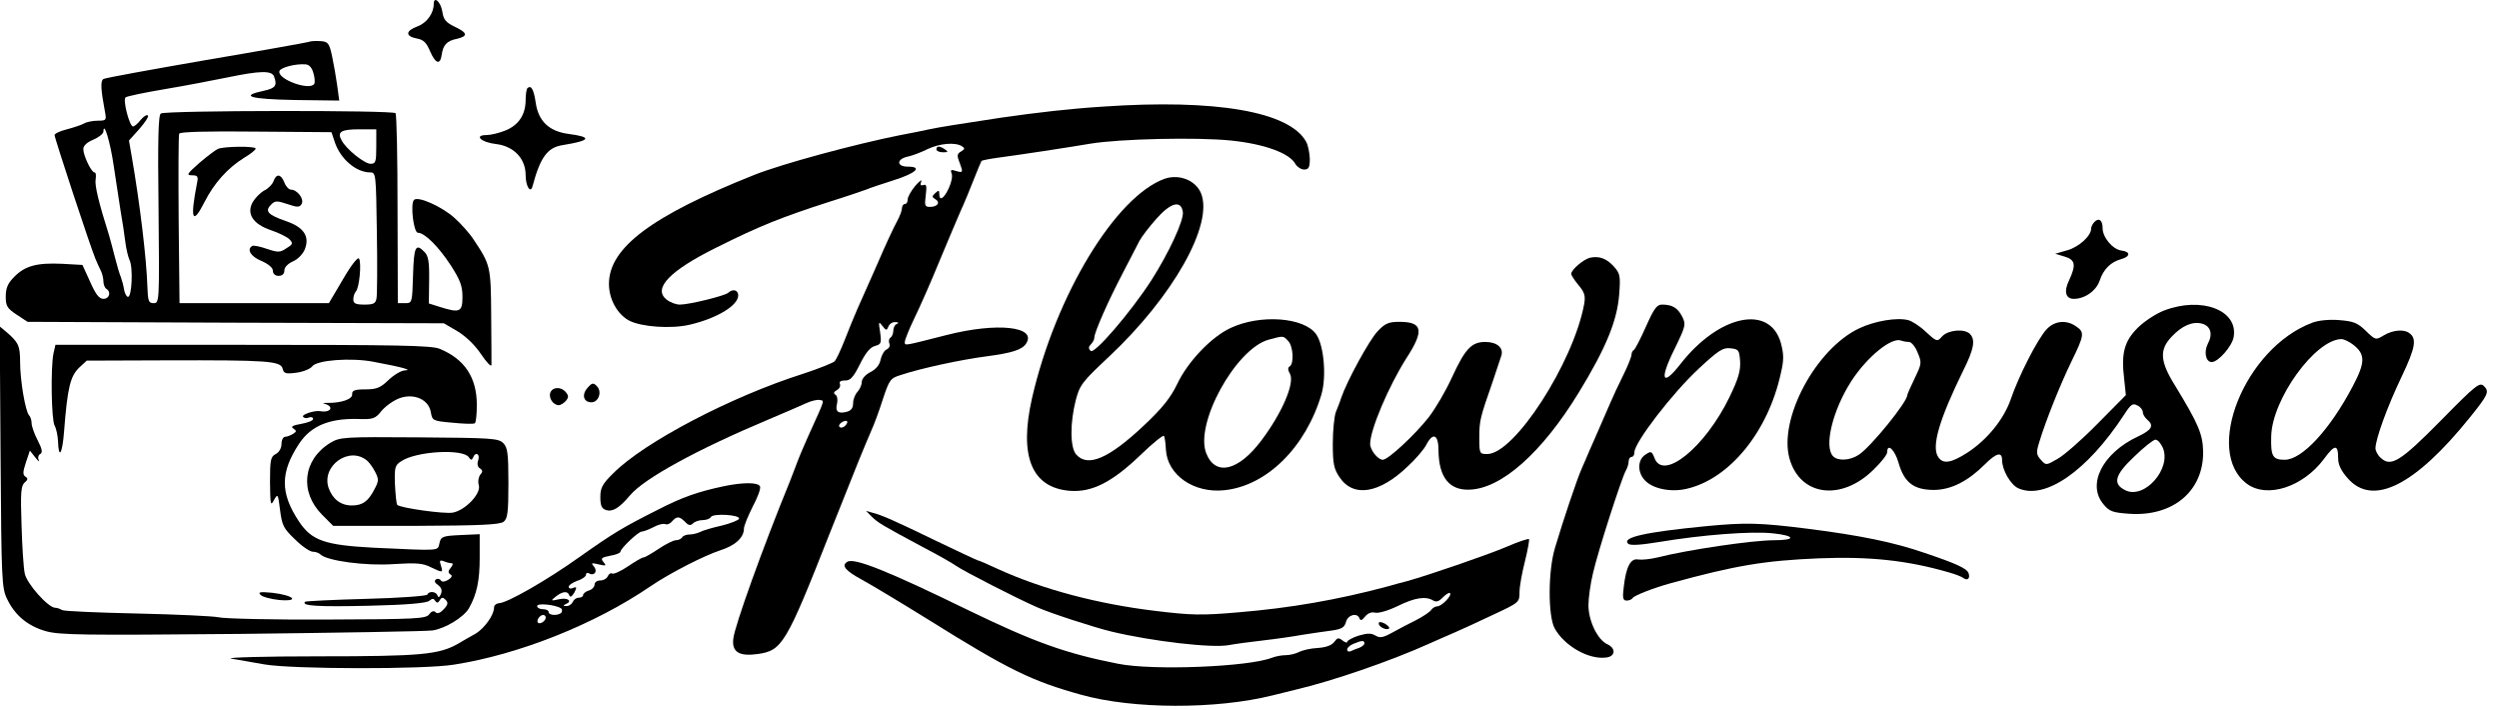
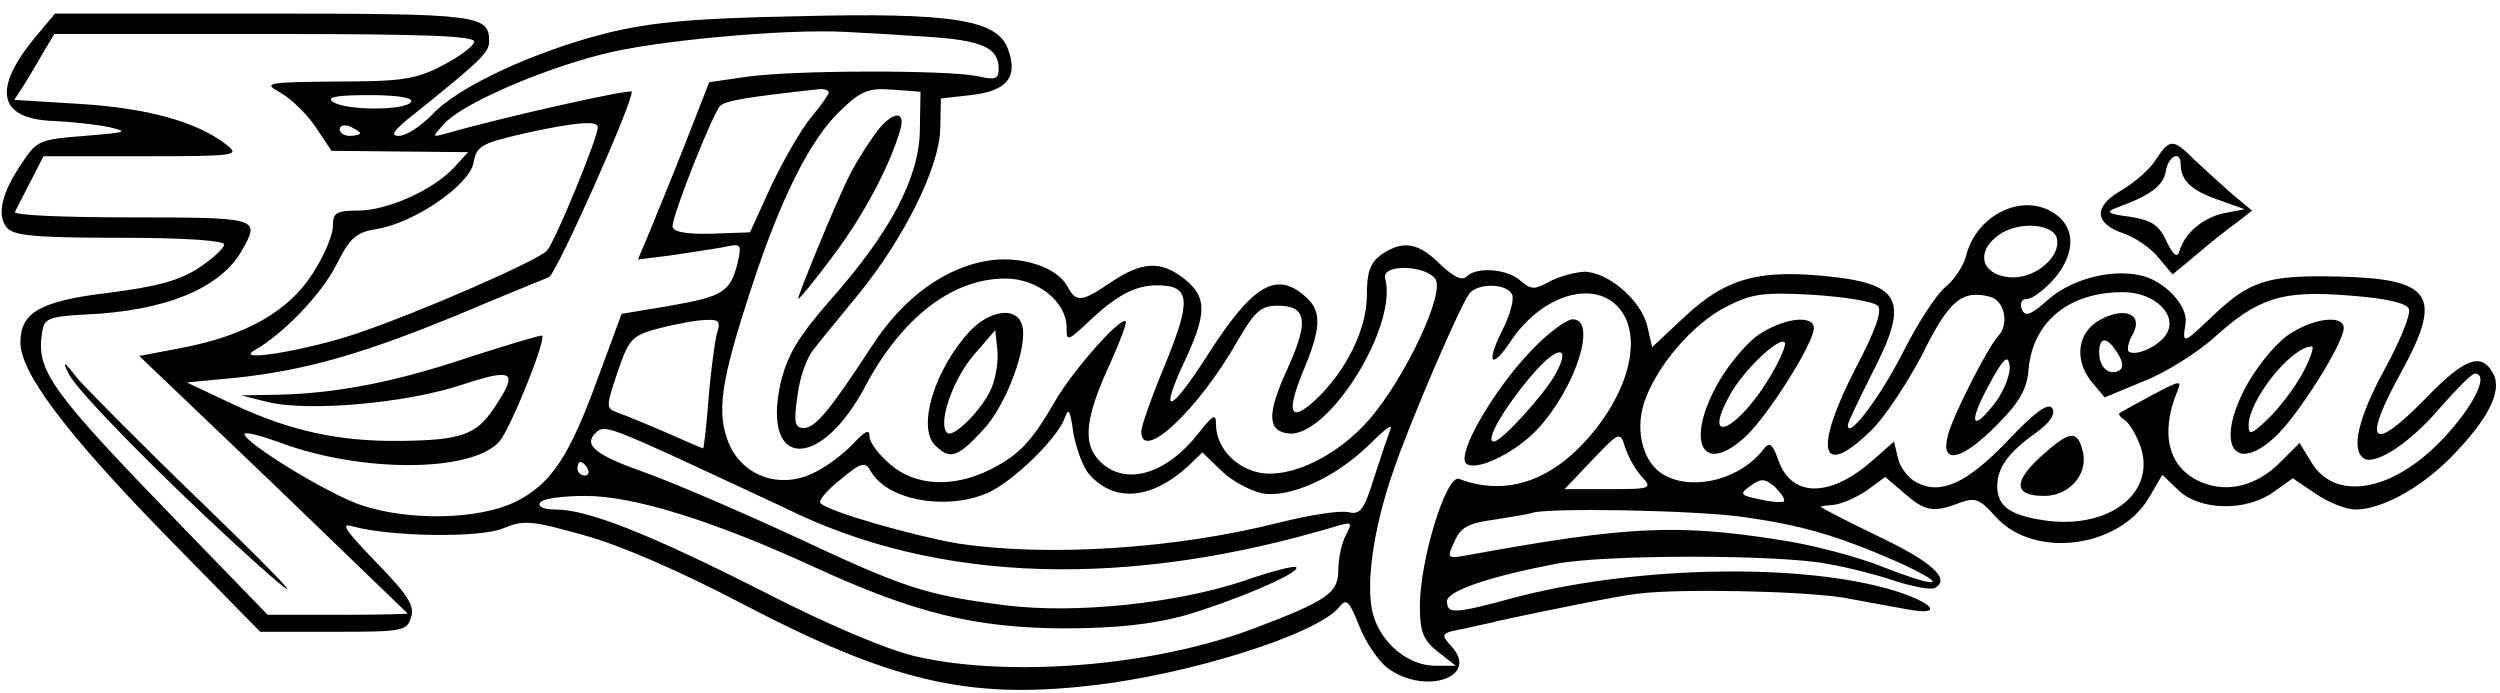
- <svg xmlns="http://www.w3.org/2000/svg" version="1.0" width="870pt" height="247pt" viewBox="170 265 870 247" preserveAspectRatio="xMidYMid meet">
-   <g transform="translate(0,800) scale(0.1,-0.1)" fill="#000000" stroke="none">
-     <path d="M3210 5336 c0 -32 -24 -66 -57 -78 -41 -15 -43 -34 -2 -42 24 -4 34 -15 47 -46 19 -43 35 -47 40 -9 5 33 18 47 53 54 39 9 37 21 -8 42 -31 15 -39 25 -43 52 -5 34 -30 57 -30 27z" />
-     <path d="M2774 5204 c-6 -2 -167 -31 -357 -63 -190 -33 -351 -62 -357 -66 -11 -7 -9 -37 6 -117 5 -26 3 -28 -25 -28 -17 0 -39 -4 -49 -10 -9 -5 -36 -14 -59 -20 -24 -6 -43 -15 -43 -20 0 -11 125 -390 142 -430 6 -14 14 -33 19 -42 5 -10 9 -27 9 -37 0 -11 5 -23 10 -26 18 -11 11 -35 -10 -35 -15 0 -27 16 -46 59 l-27 59 -71 4 c-88 4 -129 -7 -167 -46 -22 -22 -29 -39 -29 -68 0 -33 5 -41 38 -63 l38 -25 725 -3 724 -2 48 -28 c28 -17 61 -48 82 -80 19 -28 35 -45 36 -37 0 8 0 87 -1 174 -1 170 -3 175 -61 262 -14 22 -44 55 -66 75 -44 40 -129 78 -142 63 -13 -15 -1 -114 14 -114 23 0 71 -47 114 -113 33 -51 41 -72 41 -110 0 -53 -9 -57 -79 -35 l-38 12 1 81 c1 64 -3 85 -16 98 -31 32 -37 19 -40 -80 -3 -97 -3 -98 -28 -98 l-25 0 -1 326 c0 179 -3 330 -7 335 -6 11 -799 10 -817 -1 -9 -5 -11 -94 -8 -334 3 -320 3 -326 -17 -326 -18 0 -20 7 -22 60 -3 95 -26 287 -54 448 l-10 58 36 40 c20 23 34 44 30 47 -4 4 -15 -3 -25 -15 -10 -13 -22 -23 -27 -23 -12 0 -36 91 -26 101 4 4 67 17 138 29 72 12 170 31 219 41 111 23 152 24 160 3 12 -32 5 -41 -36 -50 -85 -18 -49 -29 107 -32 l156 -2 -7 52 c-4 29 -12 75 -18 103 -10 46 -14 50 -41 52 -17 1 -35 0 -41 -3z m17 -108 c5 -16 6 -33 3 -38 -16 -25 -131 17 -121 45 4 12 56 26 91 23 13 -1 22 -12 27 -30z m-695 -324 c8 -53 19 -124 24 -157 6 -33 13 -80 16 -105 3 -25 10 -54 15 -65 13 -26 8 -131 -6 -128 -5 1 -11 13 -13 25 -2 13 -7 32 -11 43 -5 11 -14 43 -21 70 -7 28 -16 61 -20 75 -36 114 -51 175 -47 196 2 13 1 24 -4 24 -11 0 -39 59 -39 81 0 12 13 24 35 33 19 8 35 21 35 28 1 39 24 -36 36 -120z m770 82 c20 -58 74 -104 123 -104 20 0 20 -7 23 -207 2 -115 1 -218 -1 -230 -3 -19 -10 -23 -42 -23 -31 0 -39 4 -39 18 0 10 4 22 9 28 12 12 20 99 11 114 -4 7 -27 -22 -56 -72 l-49 -83 -260 0 -260 0 -3 290 c-1 159 -1 294 2 300 2 6 96 9 267 7 l263 -2 12 -36z m144 -14 c0 -53 -2 -60 -20 -60 -21 0 -85 51 -101 82 -16 29 -2 38 62 38 l59 0 0 -60z" />
-     <path d="M2459 4832 c-9 -4 -38 -26 -65 -49 -43 -38 -46 -43 -26 -43 20 0 23 -4 18 -27 -25 -127 -16 -149 26 -66 33 65 80 118 138 154 22 13 40 27 40 32 0 9 -109 8 -131 -1z" />
-     <path d="M2652 4719 c-4 -11 -19 -26 -32 -32 -13 -7 -31 -25 -40 -40 -23 -41 1 -77 63 -98 27 -9 55 -23 64 -31 14 -15 13 -18 -10 -32 -22 -15 -29 -15 -68 -2 -23 8 -46 13 -51 10 -20 -12 -5 -37 32 -52 25 -11 40 -24 40 -34 0 -11 8 -18 20 -18 13 0 20 7 20 19 0 11 12 23 29 31 17 7 35 25 42 42 18 45 -3 77 -64 98 -64 22 -76 35 -54 57 14 15 21 15 57 3 35 -12 43 -12 50 0 10 17 -15 50 -37 50 -7 0 -18 11 -23 25 -12 30 -28 32 -38 4z" />
-     <path d="M3536 5043 c-3 -3 -6 -22 -6 -40 0 -52 -24 -88 -70 -107 -22 -9 -52 -16 -66 -16 -45 0 -20 -25 31 -31 63 -7 105 -50 105 -109 0 -38 17 -65 24 -38 27 101 52 135 105 143 98 16 104 28 20 39 -68 9 -105 45 -114 109 -7 47 -16 62 -29 50z" />
-     <path d="M5540 4979 c-111 -7 -227 -20 -358 -39 -145 -22 -209 -32 -247 -40 -22 -5 -67 -14 -100 -20 -160 -32 -412 -100 -510 -139 -356 -142 -505 -253 -505 -379 0 -53 29 -106 71 -128 43 -22 147 -29 210 -14 95 22 169 67 169 102 0 19 -19 24 -35 9 -13 -11 -136 -41 -168 -41 -14 0 -35 8 -47 18 -47 38 10 99 173 180 154 77 228 106 392 159 61 19 119 39 130 43 11 5 53 19 94 32 80 25 104 48 52 48 -40 0 -41 26 -1 35 16 3 47 15 69 26 42 20 97 25 120 10 11 -7 10 -10 -3 -18 -14 -8 -15 -14 -6 -37 14 -37 13 -38 -12 -31 -17 6 -20 4 -15 -9 4 -9 -1 -32 -10 -51 -17 -37 -33 -46 -33 -20 0 13 -2 14 -14 3 -12 -11 -12 -14 0 -21 19 -11 8 -27 -18 -27 -18 0 -20 4 -15 41 4 32 2 39 -8 35 -10 -3 -12 0 -8 12 4 9 -5 3 -20 -14 -15 -18 -27 -39 -27 -48 0 -9 -4 -16 -10 -16 -5 0 -10 -7 -10 -15 0 -8 -8 -29 -18 -47 -10 -18 -40 -82 -66 -143 -27 -60 -58 -132 -71 -160 -12 -27 -32 -77 -45 -110 -13 -33 -28 -65 -34 -72 -6 -6 -56 -26 -111 -44 -249 -79 -553 -238 -660 -346 -38 -37 -45 -51 -45 -83 0 -30 5 -40 20 -45 23 -7 46 7 84 52 49 58 233 159 481 263 55 23 114 49 132 57 17 8 39 13 47 11 17 -3 19 5 -39 -123 -15 -33 -34 -78 -42 -100 -8 -22 -19 -49 -23 -60 -93 -227 -192 -502 -197 -547 -6 -47 20 -63 85 -54 85 12 99 35 251 421 100 252 115 288 145 358 8 17 26 65 39 106 23 70 27 75 63 86 69 23 207 53 299 65 90 12 123 23 137 44 40 60 -101 75 -277 30 -150 -38 -145 -38 -145 -24 0 7 15 45 34 84 19 39 58 127 86 196 29 69 62 148 74 175 13 28 33 77 46 110 13 33 25 62 27 65 2 2 27 7 56 11 69 9 247 36 323 49 103 17 371 23 489 11 117 -12 205 -44 225 -82 6 -10 20 -19 30 -19 16 0 20 7 20 38 -1 20 -6 47 -13 59 -58 105 -315 149 -707 122z m-747 -765 c4 9 14 16 24 15 11 0 13 -3 6 -6 -7 -2 -13 -13 -13 -23 0 -10 -4 -21 -10 -25 -5 -3 -7 -12 -4 -20 4 -8 -1 -17 -9 -21 -8 -3 -17 -18 -21 -34 -3 -19 -16 -35 -36 -45 -17 -9 -30 -23 -30 -35 0 -10 -7 -25 -15 -34 -8 -8 -15 -26 -15 -39 0 -17 -7 -26 -22 -30 -30 -8 -41 1 -34 28 3 13 1 27 -5 31 -8 5 -7 10 4 16 9 5 14 14 11 22 -3 8 3 12 18 12 18 -1 29 11 52 57 19 39 36 59 52 63 22 6 23 10 18 48 -6 37 -5 39 8 22 13 -17 15 -17 21 -2z m-151 -346 c-6 -6 -15 -8 -19 -4 -4 4 -1 11 7 16 19 12 27 3 12 -12z" />
-     <path d="M4960 4830 c0 -5 10 -10 23 -10 18 0 19 2 7 10 -19 13 -30 13 -30 0z" />
-     <path d="M5755 4728 c-171 -61 -380 -406 -462 -763 -46 -202 -2 -312 131 -323 77 -6 147 29 247 125 42 41 79 70 81 66 3 -4 6 -26 7 -48 5 -88 97 -152 203 -141 148 15 283 149 338 332 19 63 9 173 -18 211 -42 59 -194 70 -297 22 -68 -31 -151 -119 -187 -196 -23 -47 -50 -82 -116 -144 -122 -115 -195 -146 -235 -101 -22 24 -22 110 -2 189 14 53 22 64 115 151 224 210 366 462 321 570 -19 45 -76 67 -126 50z m63 -116 c4 -28 -48 -141 -110 -238 -72 -111 -198 -258 -211 -245 -8 8 -8 14 1 23 7 7 12 17 12 24 0 17 47 125 99 224 24 47 50 97 58 112 8 15 35 50 60 78 50 56 85 64 91 22z m366 -448 c18 -17 22 -79 6 -89 -7 -4 -7 -13 1 -26 17 -32 -27 -135 -99 -231 -80 -107 -160 -126 -192 -47 -43 102 102 366 217 397 52 14 50 14 67 -4z" />
-     <path d="M8992 4578 c-7 -7 -12 -17 -12 -24 0 -25 -43 -64 -83 -75 l-42 -12 33 -10 c37 -11 40 -29 16 -81 -20 -40 -13 -66 16 -66 38 0 78 28 90 64 13 39 38 64 74 74 33 9 34 26 2 30 -31 4 -66 46 -66 78 0 28 -13 37 -28 22z" />
-     <path d="M7235 4453 c-23 -6 -65 -42 -65 -56 0 -5 12 -23 26 -40 21 -25 24 -37 19 -66 -38 -204 -243 -521 -337 -521 -27 0 -28 1 -28 57 0 59 3 70 46 193 14 41 28 83 31 93 8 27 -16 47 -56 47 -48 0 -70 -23 -117 -125 -20 -44 -56 -106 -80 -137 -47 -60 -141 -148 -160 -148 -17 0 -44 34 -44 55 0 50 65 202 126 298 63 97 57 127 -24 127 -38 0 -50 -5 -77 -34 -28 -30 -105 -170 -126 -231 -3 -11 -12 -33 -18 -48 -6 -15 -11 -65 -11 -111 0 -70 4 -88 23 -116 48 -73 140 -58 240 39 27 25 55 58 63 74 23 44 42 35 42 -21 1 -92 37 -138 106 -136 112 2 254 128 383 339 94 154 133 249 140 340 5 65 3 73 -18 97 -26 29 -52 38 -84 31z" />
-     <path d="M7430 4213 c-19 -43 -38 -79 -42 -81 -4 -2 -8 -9 -8 -16 0 -7 -13 -40 -29 -72 -16 -32 -36 -75 -44 -94 -8 -19 -25 -57 -37 -85 -12 -27 -28 -65 -36 -82 -8 -18 -20 -48 -28 -65 -16 -36 -64 -179 -92 -273 -25 -81 -25 -237 -2 -281 34 -62 120 -111 181 -102 31 4 33 32 3 46 -34 15 -66 81 -66 136 0 25 7 75 16 112 17 75 99 329 114 356 6 10 10 25 10 33 0 8 5 15 10 15 6 0 10 7 10 16 0 34 132 206 226 293 66 61 82 72 108 69 29 -3 31 -6 34 -45 2 -33 -6 -61 -37 -125 -85 -175 -231 -293 -261 -212 -10 25 -12 25 -33 11 -26 -18 -27 -60 -1 -88 27 -30 91 -43 146 -30 149 34 284 199 328 403 11 46 10 66 0 104 -38 136 -215 99 -349 -72 -64 -82 -75 -57 -22 50 40 82 41 87 27 115 -16 30 -34 41 -70 41 -18 0 -28 -14 -56 -77z" />
-     <path d="M9233 4269 c-28 -11 -69 -38 -91 -60 -46 -46 -58 -88 -47 -177 l6 -57 -99 -100 c-54 -55 -117 -110 -139 -122 -40 -23 -40 -23 -58 -3 -16 18 -17 25 -5 63 21 70 72 198 112 280 44 90 46 101 16 121 -34 24 -75 20 -103 -10 -31 -33 -97 -162 -125 -244 -24 -69 -82 -141 -152 -186 -55 -35 -83 -40 -100 -15 -25 36 3 131 88 304 36 72 42 105 22 125 -19 19 -75 14 -96 -8 -18 -20 -19 -20 -57 15 -21 20 -49 38 -62 41 -39 10 -116 -3 -169 -28 -151 -70 -283 -315 -244 -454 37 -131 181 -149 293 -38 26 25 47 52 47 60 0 34 27 9 40 -38 20 -68 53 -93 124 -93 60 1 118 31 176 89 40 40 60 45 60 15 0 -34 29 -85 56 -98 93 -42 240 59 369 256 23 36 30 41 46 32 11 -5 19 -16 19 -23 0 -8 7 -19 15 -26 25 -21 17 -36 -32 -59 -124 -58 -179 -168 -119 -237 20 -24 32 -28 90 -32 151 -10 257 79 256 215 -1 62 -16 97 -97 230 -54 86 -56 126 -12 172 36 38 72 53 104 45 31 -8 40 -36 21 -71 -14 -28 -7 -63 14 -63 22 0 70 54 76 86 18 94 -111 144 -243 93z m-887 -109 c8 0 22 -16 30 -37 15 -35 14 -39 -10 -89 -14 -29 -26 -56 -26 -59 0 -24 -126 -179 -168 -207 -31 -21 -73 -23 -90 -6 -33 33 -2 161 64 263 55 84 139 152 172 140 8 -3 20 -5 28 -5z m884 -369 c30 -73 -65 -180 -131 -147 -45 22 -37 53 31 117 34 33 67 59 74 59 8 0 19 -13 26 -29z" />
-     <path d="M9750 4227 c-235 -88 -380 -449 -227 -561 70 -51 194 -11 267 86 38 52 50 53 50 4 0 -23 10 -44 33 -70 87 -100 234 -27 427 213 62 77 67 88 48 107 -15 15 -26 7 -150 -119 -141 -143 -174 -163 -209 -131 -11 9 -19 25 -19 34 0 31 41 145 91 249 49 103 54 134 25 153 -19 13 -57 9 -87 -9 -28 -17 -29 -17 -63 16 -29 28 -43 33 -92 37 -35 3 -73 -1 -94 -9z m143 -77 c42 -33 42 -61 -2 -144 -80 -152 -177 -256 -237 -256 -42 0 -49 12 -47 82 3 129 153 336 244 338 9 0 28 -9 42 -20z" />
-     <path d="M1702 3759 c3 -427 4 -456 23 -494 27 -56 71 -93 133 -111 48 -14 125 -15 680 -10 345 4 645 9 667 12 44 6 110 46 128 78 27 48 37 96 37 174 l0 83 -67 -3 c-62 -3 -68 -5 -73 -28 -7 -28 9 -27 -230 -16 -170 9 -215 25 -259 91 -66 99 -66 171 1 272 41 61 104 87 202 85 55 -2 62 0 85 29 15 17 43 37 64 44 50 17 100 -6 107 -50 5 -29 7 -30 75 -36 39 -4 73 -5 78 -2 4 2 7 31 7 64 0 95 -42 159 -129 195 -28 12 -147 14 -686 14 l-652 0 -7 -31 c-10 -51 -7 -229 4 -250 6 -10 11 -35 12 -54 2 -65 15 -46 21 33 12 155 22 193 53 223 l26 24 276 1 c354 1 399 -2 406 -29 4 -17 11 -19 48 -14 23 3 48 13 55 22 15 22 136 31 213 16 102 -19 137 -29 110 -30 -13 0 -39 -16 -57 -33 -28 -27 -41 -33 -81 -33 -37 0 -47 -4 -46 -17 2 -17 -39 -31 -86 -30 -16 0 -19 -1 -7 -4 31 -10 17 -31 -17 -25 -19 4 -66 -11 -61 -19 3 -5 12 -7 20 -3 8 3 15 1 15 -5 0 -6 -19 -13 -41 -17 -30 -5 -38 -10 -28 -16 12 -8 12 -11 -1 -19 -8 -5 -21 -10 -27 -10 -7 0 -13 -11 -13 -25 0 -14 -8 -29 -20 -35 -18 -9 -20 -21 -20 -98 1 -79 2 -85 14 -62 13 23 14 22 21 -35 7 -54 12 -64 52 -102 24 -24 52 -43 62 -43 9 0 21 -4 26 -9 23 -23 159 -41 256 -34 78 5 102 3 129 -11 42 -20 43 -20 35 6 -6 17 -4 20 10 15 9 -4 21 -7 27 -7 6 0 5 -7 -3 -16 -9 -11 -10 -17 -1 -23 8 -4 5 -11 -8 -19 -12 -7 -21 -8 -25 -2 -4 6 -11 7 -17 4 -7 -5 -5 -12 7 -20 12 -9 15 -19 10 -31 -5 -12 -9 -14 -12 -5 -5 14 -30 16 -35 3 -1 -5 -97 -12 -212 -15 -115 -3 -211 -8 -214 -10 -14 -15 47 -18 223 -14 130 3 199 9 209 17 11 9 16 9 21 0 6 -8 10 -8 16 2 6 11 11 11 20 2 10 -10 9 -17 -6 -33 -12 -13 -22 -17 -28 -11 -7 7 -15 4 -23 -7 -11 -15 -44 -17 -355 -18 -189 -1 -359 3 -379 8 -19 4 -147 10 -284 13 -136 3 -253 8 -260 12 -6 4 -17 8 -24 8 -24 0 -100 85 -106 120 -4 19 -9 94 -11 168 -4 112 -2 137 11 148 11 9 12 14 3 20 -10 6 -10 16 1 49 l14 42 19 -24 c10 -13 16 -17 12 -9 -4 7 -2 17 5 21 9 5 7 17 -9 48 -12 23 -21 49 -21 60 0 10 -4 22 -9 27 -13 15 -31 122 -31 185 0 57 -6 69 -48 105 l-23 19 3 -455z" />
-     <path d="M3746 4001 c-22 -24 -15 -51 13 -51 25 0 38 37 19 56 -12 13 -17 12 -32 -5z" />
-     <path d="M3616 3984 c-7 -19 10 -44 29 -44 7 0 18 7 25 15 10 12 10 18 0 30 -16 20 -46 19 -54 -1z" />
-     <path d="M2850 3809 c-96 -59 -108 -171 -28 -251 l38 -38 288 0 c223 1 291 4 305 14 14 11 17 31 17 135 0 104 -3 124 -18 139 -17 17 -42 18 -293 20 -264 2 -275 1 -309 -19z m482 -50 c7 -11 11 -11 15 -1 8 21 25 13 18 -9 -5 -13 -2 -25 6 -29 10 -7 10 -12 1 -22 -6 -8 -9 -24 -5 -37 8 -29 -47 -87 -91 -95 -30 -5 -181 16 -193 27 -3 3 -6 35 -8 71 -2 60 0 67 22 81 52 35 214 44 235 14z m-354 -12 c7 -6 20 -23 28 -39 13 -25 13 -32 -2 -60 -22 -43 -42 -57 -79 -57 -39 0 -67 22 -81 61 -26 77 72 147 134 95z" />
-     <path d="M4220 3658 c-90 -19 -147 -39 -230 -82 -123 -62 -153 -80 -272 -164 -115 -82 -252 -160 -280 -161 -10 -1 -18 -7 -18 -15 0 -26 -33 -72 -64 -91 -17 -9 -44 -25 -61 -35 -67 -38 -128 -44 -485 -44 -190 0 -327 -4 -305 -8 22 -4 74 -13 115 -20 96 -17 556 -18 660 -1 226 35 492 141 685 273 66 45 187 107 243 125 53 17 82 45 82 76 0 9 14 43 30 75 17 32 29 63 26 71 -6 15 -58 15 -126 1z m53 -113 c-1 -5 -28 -16 -60 -24 -32 -7 -66 -17 -75 -22 -10 -5 -27 -9 -37 -9 -11 0 -23 -4 -26 -10 -3 -5 -13 -10 -22 -10 -8 0 -35 -13 -60 -30 -24 -16 -48 -30 -53 -30 -5 0 -29 -14 -54 -31 -25 -17 -50 -28 -55 -25 -5 3 -11 -1 -15 -9 -3 -8 -15 -15 -26 -15 -11 0 -20 -6 -20 -14 0 -8 -9 -18 -20 -21 -11 -3 -20 -11 -20 -16 0 -5 -7 -9 -15 -9 -9 0 -18 -7 -21 -15 -4 -8 -14 -15 -23 -14 -10 0 -11 2 -3 6 26 10 11 24 -20 18 -31 -7 -32 -6 -13 9 24 19 42 20 47 4 3 -8 9 -4 17 9 10 19 9 22 -4 17 -8 -4 -15 -2 -15 4 0 6 14 15 30 21 17 5 30 15 30 21 0 6 5 8 10 5 18 -11 32 6 18 23 -11 13 -10 14 16 8 26 -6 28 -5 17 8 -11 13 -7 16 23 22 20 3 36 10 36 14 0 11 62 70 74 70 6 0 24 7 40 15 16 9 35 14 42 11 7 -3 18 2 24 10 16 18 25 18 45 -2 12 -13 19 -14 28 -5 6 6 21 11 33 11 13 0 26 5 29 11 8 13 101 8 98 -6z m-620 -312 c4 -2 5 -9 2 -14 -8 -12 -45 -12 -45 1 0 6 -9 10 -20 10 -11 0 -20 5 -20 11 0 11 63 5 83 -8z m-53 -32 c0 -12 -20 -25 -27 -18 -7 7 6 27 18 27 5 0 9 -4 9 -9z" />
-     <path d="M4735 3552 c21 -21 36 -30 180 -107 50 -26 101 -55 115 -65 24 -17 207 -111 280 -143 44 -20 201 -71 260 -85 142 -34 351 -58 408 -47 21 4 73 11 117 16 44 5 107 14 140 20 33 5 79 12 103 15 34 5 43 11 48 30 7 25 39 33 47 12 3 -9 9 -7 19 6 10 12 22 17 35 14 12 -3 46 7 79 23 61 30 98 35 124 19 10 -6 20 -3 33 11 11 11 22 18 25 15 8 -8 -29 -46 -44 -46 -7 0 -17 -6 -21 -12 -4 -7 -28 -23 -53 -36 -25 -12 -62 -32 -84 -44 -31 -17 -42 -19 -57 -10 -15 9 -28 9 -59 0 -22 -7 -40 -17 -40 -22 0 -4 -7 -2 -16 5 -14 11 -18 10 -29 -5 -9 -12 -29 -19 -58 -21 -24 -1 -53 -8 -65 -14 -11 -6 -32 -11 -46 -11 -14 0 -35 -4 -48 -9 -82 -32 -415 -45 -535 -21 -183 36 -292 75 -523 187 -277 135 -396 183 -420 168 -22 -13 -7 -31 50 -62 33 -18 138 -81 233 -140 277 -173 358 -213 532 -261 179 -50 469 -51 665 -2 19 5 58 14 85 21 123 29 325 98 458 158 23 10 63 28 89 39 25 11 87 39 137 63 90 42 91 43 91 78 0 20 9 69 19 108 10 40 16 75 14 77 -3 2 -37 -9 -76 -26 -68 -29 -269 -98 -347 -120 -19 -5 -51 -13 -70 -19 -172 -46 -337 -75 -520 -90 -126 -11 -164 -10 -287 5 -201 24 -393 75 -547 145 -36 17 -69 31 -72 31 -2 0 -64 29 -137 64 -159 77 -194 92 -227 101 l-25 7 20 -20z m1715 -441 c0 -5 -8 -11 -17 -15 -10 -3 -24 -9 -30 -12 -7 -3 -13 -1 -13 5 0 7 10 16 23 21 29 12 37 12 37 1z" />
-     <path d="M7640 3519 c-214 -21 -294 -39 -272 -61 7 -7 42 -5 109 6 150 25 320 38 395 30 78 -8 82 -24 5 -24 -76 0 -300 -33 -407 -60 -25 -6 -55 -9 -67 -7 -26 5 -42 -25 -50 -95 -5 -39 -3 -48 10 -48 9 0 18 4 21 9 6 9 73 35 131 51 229 63 329 79 517 87 176 7 309 -7 453 -49 22 -6 45 -15 51 -20 14 -10 24 0 17 18 -6 16 -43 33 -153 70 -107 37 -225 61 -407 84 -167 21 -216 22 -353 9z" />
-     <path d="M2607 3280 c6 -7 36 -15 65 -18 73 -6 52 16 -23 25 -43 4 -52 3 -42 -7z" />
-     <path d="M6500 3180 c0 -12 28 -25 36 -17 3 3 -4 10 -15 17 -15 7 -21 7 -21 0z" />
+ <svg xmlns="http://www.w3.org/2000/svg" version="1.0" width="368pt" height="102pt" viewBox="122 143 368 102" preserveAspectRatio="xMidYMid meet">
+   <g transform="translate(0,400) scale(0.1,-0.1)" fill="#000000" stroke="none">
+     <path d="M1270 2513 c-61 -75 -52 -117 26 -121 27 -1 65 -5 84 -9 31 -7 26 -8 -35 -13 -66 -5 -71 -7 -92 -39 -31 -45 -38 -78 -23 -96 10 -12 42 -15 166 -15 95 0 154 -4 154 -10 0 -5 -17 -21 -37 -34 -28 -19 -63 -28 -133 -37 -101 -12 -130 -29 -130 -73 0 -44 66 -132 207 -277 l146 -149 108 0 c101 0 108 1 114 21 6 17 -5 34 -51 81 -47 49 -54 59 -34 53 55 -15 185 -17 220 -3 31 13 42 12 120 -10 52 -14 144 -54 235 -102 217 -113 330 -140 512 -119 143 16 331 75 364 115 11 14 15 10 30 -28 9 -23 28 -51 41 -61 55 -41 136 -14 95 31 -17 19 -17 20 20 27 21 5 43 9 48 11 60 13 177 37 205 40 64 8 244 4 305 -6 33 -6 75 -14 93 -17 60 -11 33 14 -35 32 -140 37 -375 30 -545 -15 -88 -24 -98 -24 -98 -5 0 15 61 36 160 55 71 14 329 14 400 0 30 -5 76 -17 102 -26 26 -8 52 -13 57 -9 22 13 -5 38 -85 76 -46 22 -84 42 -84 43 0 1 9 2 20 3 11 1 33 11 48 21 l27 20 28 -24 c31 -27 43 -29 82 -14 22 8 29 6 53 -21 56 -62 181 -46 225 28 l20 34 24 -23 c32 -30 100 -31 140 -2 l28 20 34 -23 c19 -13 45 -23 58 -23 38 0 94 30 140 76 55 56 77 98 63 124 -17 32 -42 23 -98 -35 -82 -84 -96 -69 -37 38 62 113 45 137 -96 140 -103 2 -128 -6 -186 -62 -39 -37 -41 -38 -36 -8 5 26 -31 65 -68 72 -43 9 -100 -6 -134 -36 -26 -23 -34 -26 -39 -14 -3 9 0 15 8 15 8 0 26 14 41 31 32 39 30 78 -6 98 -47 26 -111 -8 -125 -66 -4 -15 -18 -36 -31 -46 -13 -11 -41 -54 -62 -96 -33 -65 -81 -129 -81 -107 0 4 16 37 35 75 57 110 45 134 -72 145 -97 9 -144 -5 -203 -60 l-48 -45 -7 30 c-8 38 -58 81 -93 81 -15 -1 -38 -7 -52 -15 -22 -12 -27 -11 -42 2 -19 17 -64 21 -79 6 -7 -7 -20 0 -39 18 -32 32 -55 36 -87 14 -16 -12 -21 -25 -21 -60 0 -50 -31 -112 -76 -154 -37 -34 -43 -19 -18 42 27 64 28 89 4 110 -43 39 -78 18 -144 -85 -57 -89 -73 -92 -33 -7 32 69 31 92 -1 118 -35 28 -63 26 -108 -4 -44 -30 -52 -31 -65 -6 -15 27 -65 44 -112 38 -66 -9 -129 -54 -176 -127 -62 -95 -83 -120 -100 -120 -13 0 -15 8 -9 48 3 26 14 57 24 68 9 12 39 48 65 80 67 82 119 186 121 243 l1 46 44 5 c53 6 70 26 55 67 -15 44 -81 55 -314 49 -152 -3 -213 -9 -278 -25 -106 -27 -219 -79 -256 -120 -17 -17 -38 -31 -49 -31 -14 0 -7 9 25 34 96 77 108 89 108 105 0 39 -14 41 -331 41 l-308 0 -31 -37z m1313 3 c82 -5 107 -16 107 -47 0 -16 -5 -17 -32 -11 -44 9 -269 9 -339 -1 l-55 -8 -36 -92 c-20 -51 -44 -109 -53 -131 l-16 -38 48 6 c26 4 61 9 77 12 27 6 28 5 22 -22 -11 -44 -21 -50 -99 -64 l-72 -12 -34 -92 c-43 -119 -70 -159 -123 -185 -54 -26 -155 -28 -225 -5 -47 15 -173 92 -173 105 0 4 23 -2 51 -12 119 -45 283 -45 324 1 16 18 69 149 63 156 -2 1 -49 -13 -105 -31 -109 -37 -197 -54 -283 -56 l-55 -1 40 -10 c59 -14 200 -2 283 25 79 26 86 21 49 -34 -26 -39 -48 -47 -138 -48 -89 -1 -160 14 -244 53 l-70 33 73 7 c103 11 189 36 327 93 66 28 126 52 133 55 10 3 122 253 122 273 0 5 -192 -38 -275 -62 -19 -5 -19 -5 -2 14 25 29 139 79 233 103 75 20 272 38 359 33 22 -1 75 -4 118 -7z m-665 -8 c-2 -7 -24 -23 -48 -35 -38 -20 -60 -23 -155 -23 -103 -1 -108 -2 -83 -16 15 -8 39 -31 52 -50 l24 -36 101 -1 100 -1 -21 -23 c-31 -33 -98 -63 -141 -63 -32 0 -37 -3 -37 -23 0 -13 -13 -44 -30 -70 -35 -55 -98 -91 -192 -109 l-63 -12 198 -189 c108 -104 197 -190 197 -190 0 -1 -46 -2 -103 -2 l-103 0 -126 130 c-195 201 -215 229 -206 286 3 20 9 23 63 26 119 5 201 39 232 96 26 46 24 47 -163 47 -97 0 -174 3 -172 8 2 4 12 24 23 45 l19 37 145 0 c142 0 145 1 123 18 -43 33 -116 53 -214 59 l-97 6 15 23 c8 13 21 35 29 49 l15 25 311 0 c244 0 310 -3 307 -12z m522 -74 c0 -3 -12 -20 -27 -38 -14 -17 -40 -62 -58 -100 l-31 -68 -57 -2 c-39 -1 -57 3 -57 11 0 17 59 166 70 177 8 8 39 13 148 25 6 0 12 -2 12 -5z m134 -56 c-1 -70 -44 -151 -133 -251 -47 -54 -62 -80 -72 -121 -28 -127 59 -129 125 -4 54 101 128 158 206 158 47 0 90 -34 90 -72 0 -21 1 -21 33 9 40 38 68 53 100 53 49 0 51 -21 13 -114 -20 -48 -36 -93 -36 -101 0 -47 84 32 141 132 26 45 35 53 60 53 42 0 46 -22 15 -91 -31 -67 -31 -93 0 -97 58 -8 162 157 143 228 -6 22 60 20 74 -1 14 -22 -46 -147 -97 -206 -47 -54 -115 -87 -161 -79 -37 7 -65 38 -65 71 0 17 -4 15 -26 -13 -48 -61 -108 -78 -145 -41 -26 26 -22 64 16 146 14 31 24 58 22 60 -8 7 -78 -73 -103 -116 -36 -62 -53 -80 -96 -102 -54 -27 -110 -25 -147 7 -17 14 -31 33 -31 41 0 12 -6 9 -24 -10 -13 -14 -38 -33 -56 -42 -50 -26 -106 -7 -127 42 -19 46 -12 92 33 229 43 132 87 220 132 262 29 28 41 33 76 30 l41 -3 -1 -57z m-749 42 c-8 -13 -95 -13 -115 0 -10 7 5 10 53 10 43 0 66 -4 62 -10z m-75 -46 c0 -2 -7 -4 -15 -4 -8 0 -15 4 -15 10 0 5 7 7 15 4 8 -4 15 -8 15 -10z m350 9 c0 -16 -63 -169 -75 -182 -14 -15 -188 -91 -280 -122 -71 -24 -181 -43 -151 -25 44 25 99 83 121 126 20 40 29 48 60 53 55 9 135 64 142 97 4 25 12 29 72 43 76 17 111 20 111 10z m2148 -165 c5 -28 -35 -60 -71 -56 -41 4 -49 38 -15 62 29 21 82 17 86 -6z m-802 -82 c3 -8 -4 -32 -16 -55 -23 -47 -14 -55 14 -13 44 66 118 90 156 52 40 -40 20 -126 -45 -198 -56 -62 -121 -82 -187 -57 -19 8 -58 -120 -58 -187 0 -38 5 -50 26 -67 l27 -21 -30 0 c-40 0 -80 33 -92 76 -11 42 0 124 29 208 23 69 99 246 113 264 13 16 56 15 63 -2z m538 -16 c7 -7 -3 -36 -32 -91 -63 -122 -53 -166 22 -93 20 19 54 71 76 113 39 79 58 95 100 84 21 -6 28 -41 11 -58 -16 -18 -68 -120 -74 -147 -11 -43 21 -36 73 17 33 33 44 53 46 81 6 70 59 114 139 114 45 0 80 -32 65 -60 -10 -19 -47 -36 -57 -27 -2 3 0 15 7 26 15 29 -13 40 -49 20 -33 -18 -38 -58 -13 -90 l20 -24 58 24 c33 13 78 42 102 63 66 60 101 71 200 63 54 -4 85 -11 88 -20 3 -7 -13 -47 -35 -87 -40 -73 -51 -121 -31 -133 17 -10 68 23 112 75 24 27 46 50 51 50 20 0 2 -41 -38 -86 -75 -86 -166 -106 -203 -44 l-17 28 -29 -29 c-34 -34 -77 -45 -115 -29 -49 20 -62 71 -36 134 7 17 4 16 -36 -5 -24 -13 -46 -25 -49 -27 -2 -2 1 -6 7 -10 7 -4 17 -21 23 -37 25 -67 -40 -122 -133 -112 -57 7 -77 21 -77 51 0 27 15 49 57 79 21 15 29 28 24 36 -6 9 -25 -5 -66 -48 -60 -63 -99 -80 -134 -61 -12 6 -24 22 -27 35 l-6 25 -33 -29 c-62 -54 -118 -53 -137 1 -9 25 -13 28 -22 17 -33 -44 -102 -62 -145 -39 -31 16 -45 63 -31 107 18 54 72 117 122 142 37 19 55 21 127 17 47 -3 89 -10 95 -16z m-1709 -42 c-3 -13 -9 -56 -12 -95 -3 -40 -7 -73 -8 -73 -1 0 -27 11 -56 24 -30 13 -62 26 -71 29 -16 6 -16 9 1 59 17 50 21 54 62 65 24 6 55 12 68 12 20 1 22 -2 16 -21z m2062 -28 c8 -12 9 -21 3 -25 -15 -9 -30 4 -30 26 0 24 12 24 27 -1z m-178 -70 c-36 -48 -43 -35 -12 22 22 41 29 47 31 30 2 -11 -7 -35 -19 -52z m-1335 -109 c37 -41 91 -36 144 12 l22 21 28 -27 c15 -15 42 -29 59 -33 41 -8 109 23 158 71 21 21 35 32 32 24 -3 -8 -14 -40 -24 -71 -15 -49 -21 -56 -38 -52 -12 3 -57 -4 -101 -15 -153 -39 -342 -51 -474 -31 -64 11 -188 46 -202 59 -4 4 9 19 29 35 31 26 37 27 45 12 24 -42 109 -58 171 -32 37 16 103 80 114 110 6 17 8 13 13 -21 4 -23 14 -51 24 -62z m-607 25 c54 -25 125 -58 159 -74 224 -111 504 -119 813 -26 21 6 22 5 12 -14 -6 -11 -11 -34 -11 -51 0 -34 -16 -45 -124 -86 -148 -56 -361 -73 -499 -41 -42 10 -130 47 -225 96 -166 84 -257 120 -304 120 -17 0 -27 4 -23 10 3 6 33 10 67 10 70 0 187 -36 335 -104 150 -69 238 -90 368 -91 76 0 130 6 175 18 71 20 176 64 168 72 -2 3 -37 -6 -77 -20 -99 -33 -247 -49 -351 -36 -117 15 -148 25 -310 101 -80 37 -180 80 -222 95 -71 25 -90 40 -71 58 11 11 19 9 120 -37z m1419 -27 c17 -18 15 -19 -48 -19 l-65 0 41 43 c40 42 41 42 48 19 4 -13 15 -33 24 -43z m-1551 11 c3 -5 1 -10 -4 -10 -6 0 -11 5 -11 10 0 6 2 10 4 10 3 0 8 -4 11 -10z m1761 -48 c-3 -2 -19 -1 -36 3 -29 6 -30 8 -13 20 15 11 21 11 36 -2 9 -9 15 -18 13 -21z m-60 -23 c85 -12 138 -27 227 -66 79 -36 64 -41 -20 -8 -37 15 -108 34 -158 41 -148 23 -222 19 -448 -22 -38 -7 -38 -7 -26 19 9 21 21 27 58 32 25 4 51 8 56 10 24 8 240 4 311 -6z" />
+     <path d="M1321 2020 c12 -25 129 -144 244 -250 124 -113 95 -78 -52 64 -84 81 -164 162 -179 179 -20 26 -23 27 -13 7z" />
+     <path d="M2504 2367 c-12 -17 -27 -42 -33 -54 -19 -37 -79 -183 -76 -183 2 0 25 28 51 63 44 58 83 131 99 185 10 34 -16 27 -41 -11z" />
+     <path d="M2648 2083 c-52 -56 -78 -141 -52 -168 22 -22 33 -19 70 21 36 37 69 129 58 157 -9 26 -47 20 -76 -10z m32 -83 c-13 -32 -57 -76 -66 -67 -14 14 9 79 39 114 l32 37 3 -28 c2 -16 -2 -41 -8 -56z" />
+     <path d="M3475 2055 c-56 -58 -111 -153 -97 -167 13 -13 71 14 105 50 56 60 89 162 52 162 -9 0 -36 -20 -60 -45z m35 -35 c-16 -30 -80 -100 -91 -100 -14 0 15 50 57 99 37 43 57 43 34 1z" />
+     <path d="M3813 2080 c-18 -10 -46 -43 -63 -72 -50 -87 -25 -140 39 -81 33 30 101 138 101 160 0 19 -40 16 -77 -7z m14 -62 c-46 -79 -103 -108 -62 -32 19 37 74 89 82 80 3 -3 -6 -24 -20 -48z" />
+     <path d="M4593 2080 c-18 -10 -46 -43 -63 -72 -50 -87 -25 -140 39 -81 33 30 101 138 101 160 0 19 -40 16 -77 -7z m16 -60 c-12 -22 -35 -52 -51 -67 -24 -23 -28 -24 -28 -9 0 37 63 116 93 116 4 0 -2 -18 -14 -40z" />
+     <path d="M4223 1897 c-40 -37 -38 -57 6 -57 37 0 65 32 57 65 -8 33 -19 32 -63 -8z" />
+     <path d="M4394 2336 c-8 -14 -31 -34 -51 -46 -42 -24 -41 -49 4 -64 17 -6 40 -22 51 -36 l20 -24 35 29 c20 17 46 38 59 47 l23 18 -30 25 c-16 14 -41 37 -55 50 -31 31 -36 31 -56 1z m36 -8 c0 -24 17 -39 55 -52 l39 -14 -31 -6 c-31 -7 -57 -29 -65 -56 -3 -10 -9 -6 -19 15 -11 24 -22 31 -54 36 -32 4 -36 7 -20 13 50 18 70 33 73 54 4 23 22 31 22 10z" />
  </g>
</svg>
